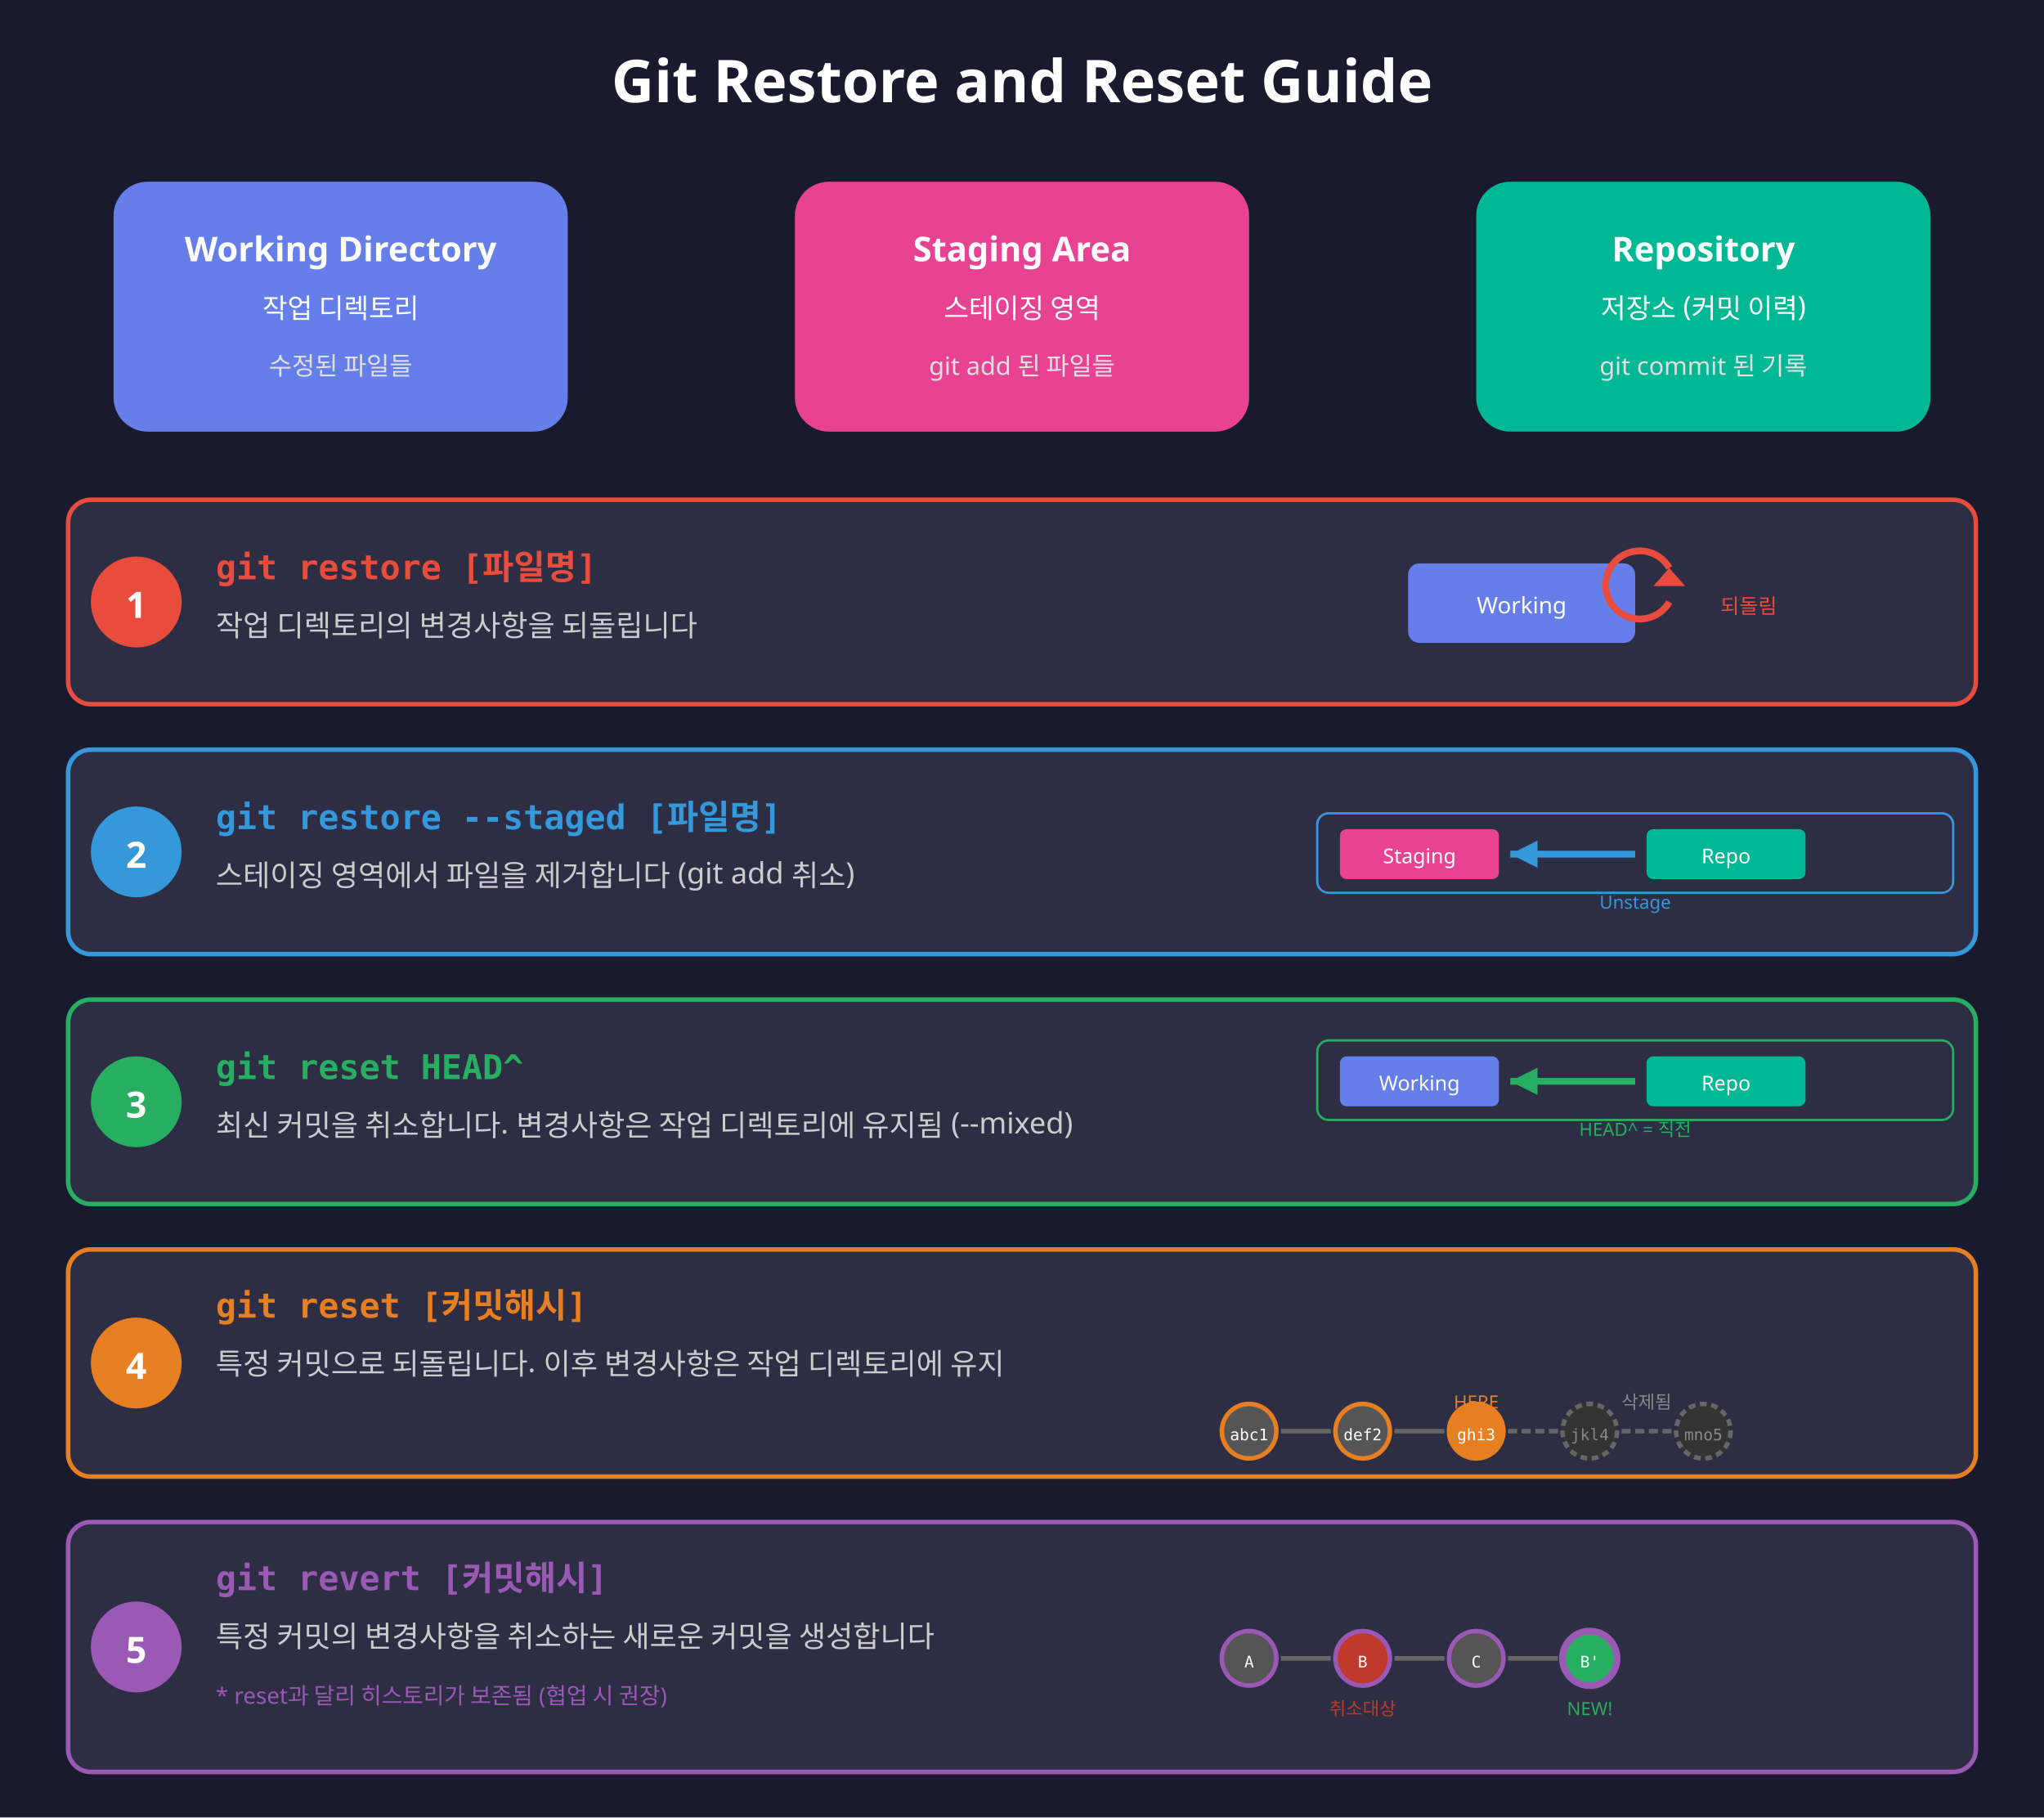
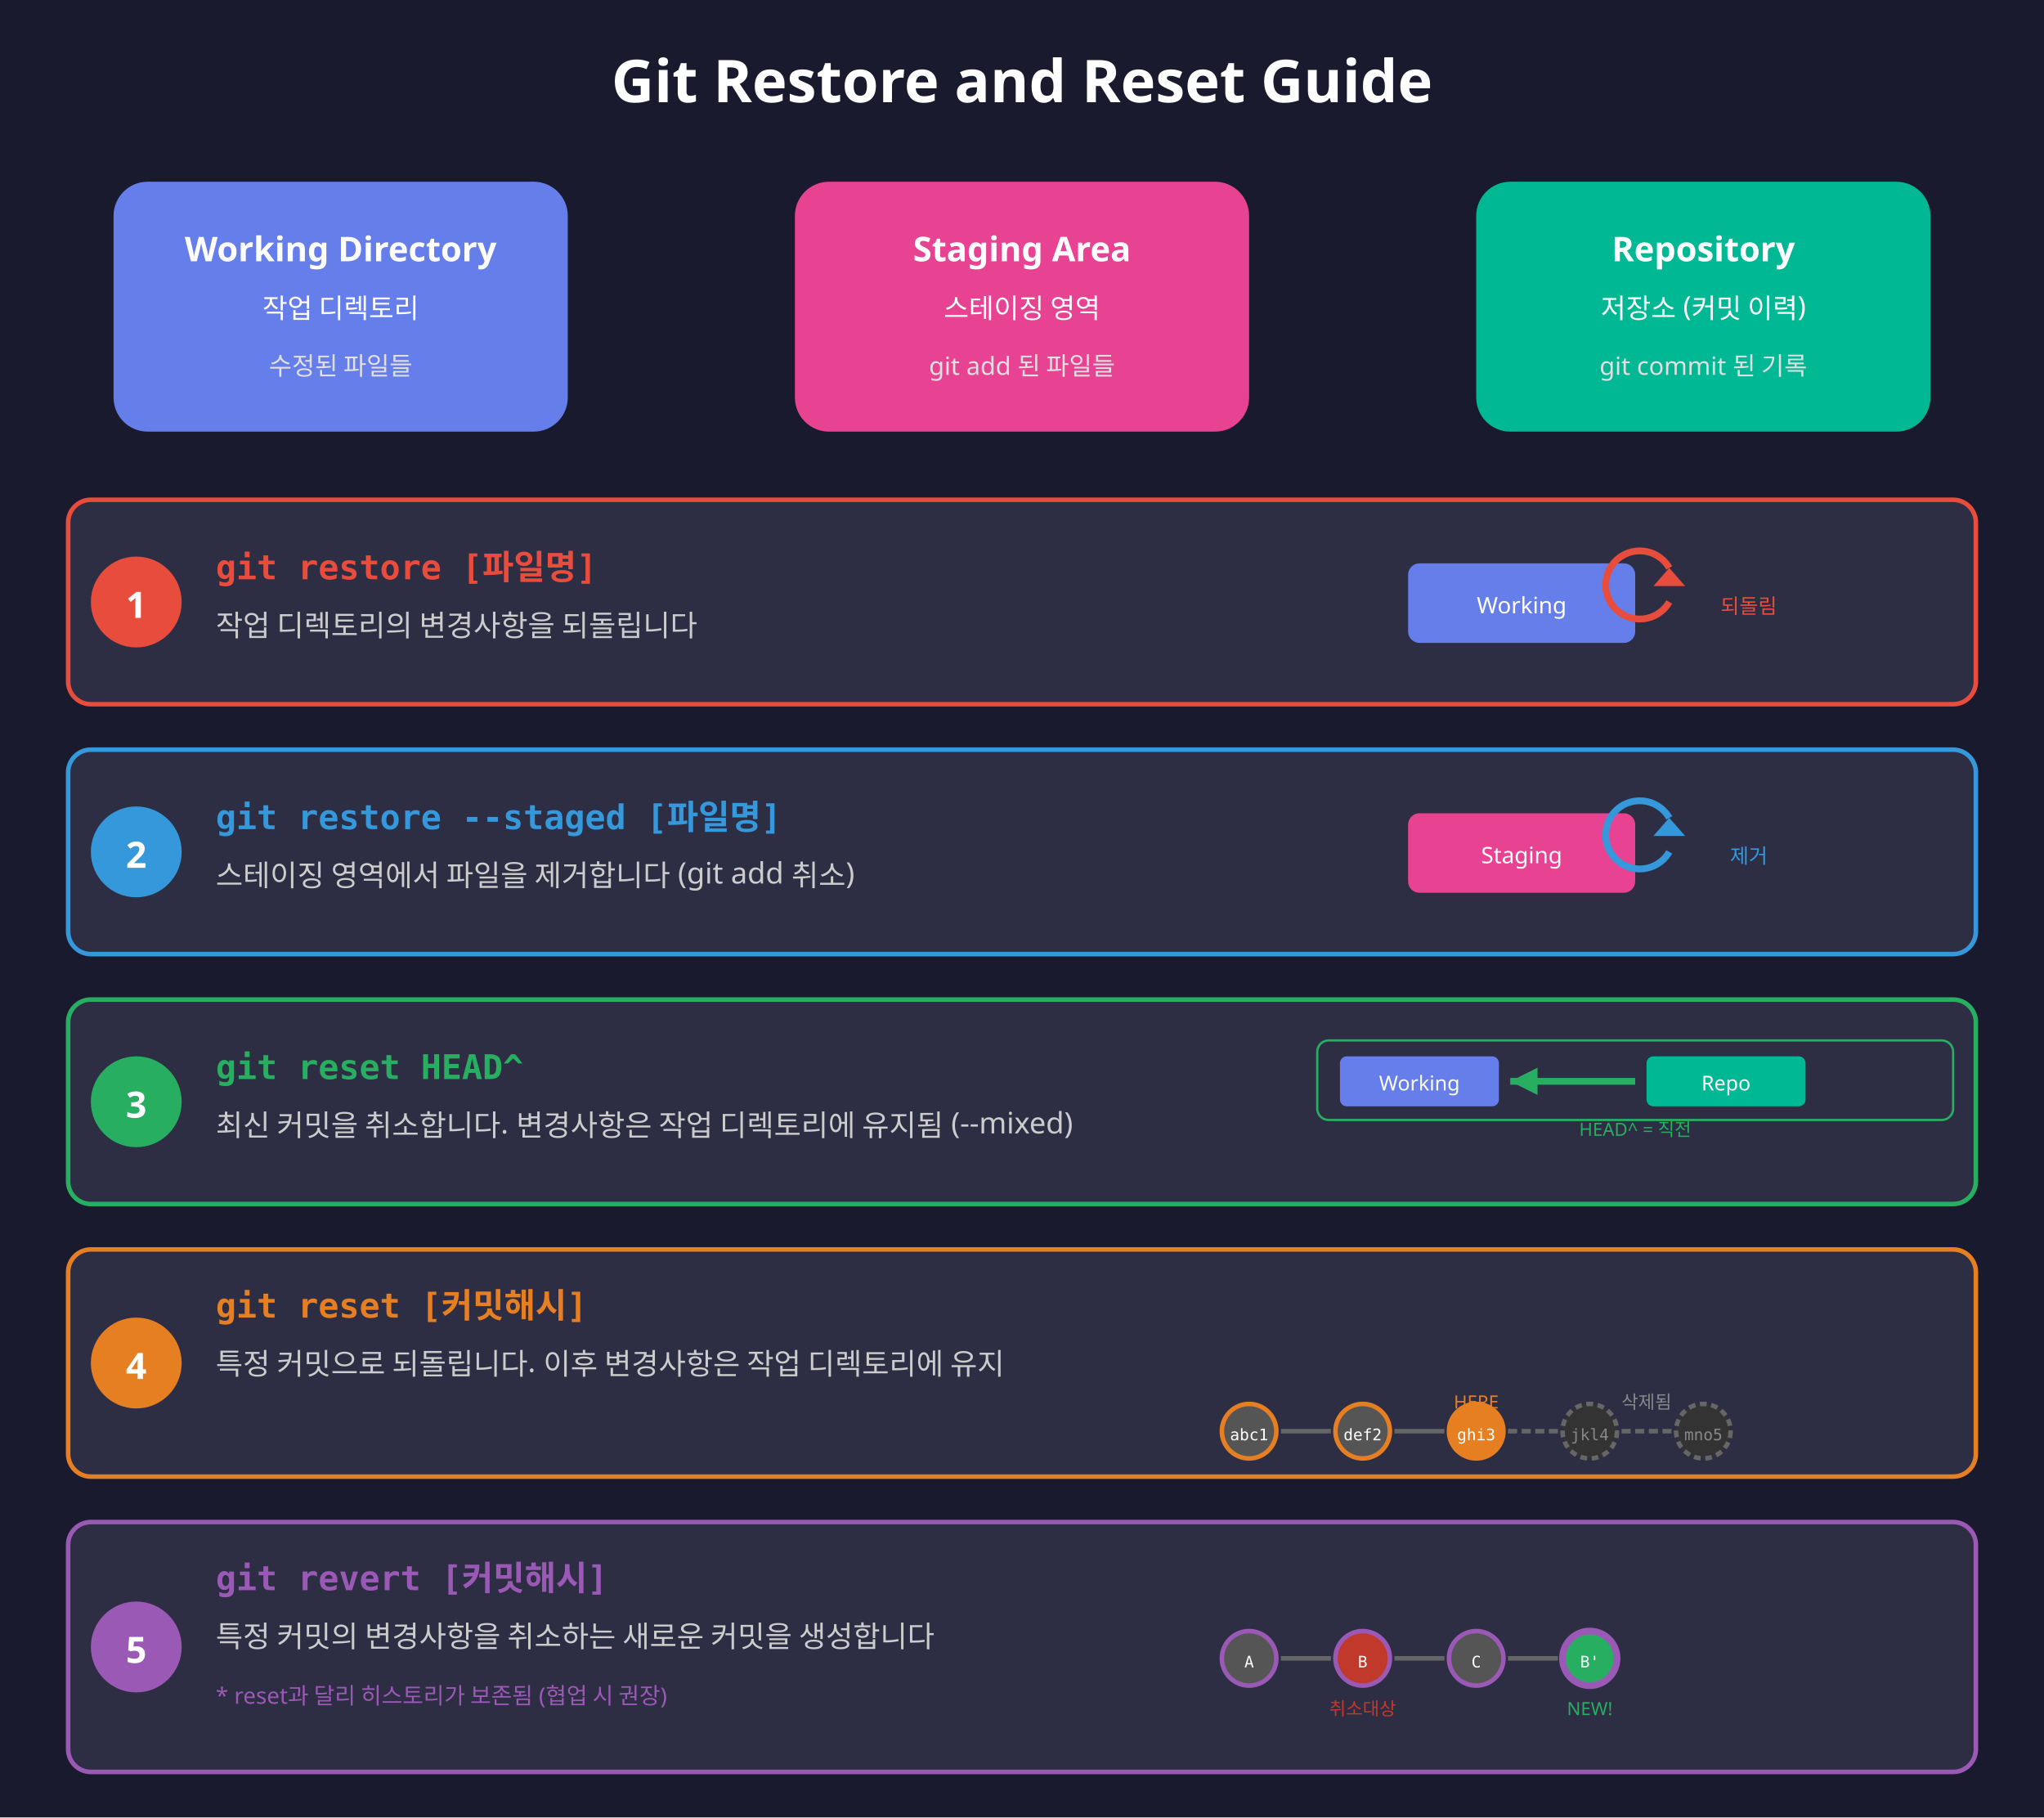
<svg xmlns="http://www.w3.org/2000/svg" viewBox="0 0 900 800" width="900" height="800">
  <rect width="900" height="800" fill="#1a1a2e" />
  <text x="450" y="45" text-anchor="middle" font-family="sans-serif" font-size="26" font-weight="bold" fill="#ffffff">Git Restore and Reset Guide</text>
  <rect x="50" y="80" width="200" height="110" rx="15" fill="#667eea" />
  <text x="150" y="115" text-anchor="middle" font-family="sans-serif" font-size="15" font-weight="bold" fill="#ffffff">Working Directory</text>
  <text x="150" y="140" text-anchor="middle" font-family="sans-serif" font-size="12" fill="#ffffff">작업 디렉토리</text>
  <text x="150" y="165" text-anchor="middle" font-family="sans-serif" font-size="11" fill="#e0e0e0">수정된 파일들</text>
  <rect x="350" y="80" width="200" height="110" rx="15" fill="#e84393" />
  <text x="450" y="115" text-anchor="middle" font-family="sans-serif" font-size="15" font-weight="bold" fill="#ffffff">Staging Area</text>
  <text x="450" y="140" text-anchor="middle" font-family="sans-serif" font-size="12" fill="#ffffff">스테이징 영역</text>
  <text x="450" y="165" text-anchor="middle" font-family="sans-serif" font-size="11" fill="#e0e0e0">git add 된 파일들</text>
  <rect x="650" y="80" width="200" height="110" rx="15" fill="#00b894" />
  <text x="750" y="115" text-anchor="middle" font-family="sans-serif" font-size="15" font-weight="bold" fill="#ffffff">Repository</text>
  <text x="750" y="140" text-anchor="middle" font-family="sans-serif" font-size="12" fill="#ffffff">저장소 (커밋 이력)</text>
  <text x="750" y="165" text-anchor="middle" font-family="sans-serif" font-size="11" fill="#e0e0e0">git commit 된 기록</text>
  <rect x="30" y="220" width="840" height="90" rx="10" fill="#2d2d44" stroke="#e74c3c" stroke-width="2" />
  <circle cx="60" cy="265" r="20" fill="#e74c3c" />
  <text x="60" y="272" text-anchor="middle" font-family="sans-serif" font-size="16" font-weight="bold" fill="#ffffff">1</text>
  <text x="95" y="255" font-family="monospace" font-size="15" font-weight="bold" fill="#e74c3c">git restore [파일명]</text>
  <text x="95" y="280" font-family="sans-serif" font-size="13" fill="#cccccc">작업 디렉토리의 변경사항을 되돌립니다</text>
  <rect x="620" y="248" width="100" height="35" rx="5" fill="#667eea" />
  <text x="670" y="270" text-anchor="middle" font-family="sans-serif" font-size="10" fill="#ffffff">Working</text>
  <path d="M 735 265 A 15 15 0 1 1 735 250" stroke="#e74c3c" stroke-width="3" fill="none" />
  <polygon points="735,250 728,258 742,258" fill="#e74c3c" />
  <text x="770" y="270" text-anchor="middle" font-family="sans-serif" font-size="9" fill="#e74c3c">되돌림</text>
  <rect x="30" y="330" width="840" height="90" rx="10" fill="#2d2d44" stroke="#3498db" stroke-width="2" />
  <circle cx="60" cy="375" r="20" fill="#3498db" />
  <text x="60" y="382" text-anchor="middle" font-family="sans-serif" font-size="16" font-weight="bold" fill="#ffffff">2</text>
  <text x="95" y="365" font-family="monospace" font-size="15" font-weight="bold" fill="#3498db">git restore --staged [파일명]</text>
  <text x="95" y="390" font-family="sans-serif" font-size="13" fill="#cccccc">스테이징 영역에서 파일을 제거합니다 (git add 취소)</text>
-   <rect x="580" y="358" width="280" height="35" rx="5" fill="#2d2d44" stroke="#3498db" stroke-width="1" />
-   <rect x="590" y="365" width="70" height="22" rx="3" fill="#e84393" />
-   <text x="625" y="380" text-anchor="middle" font-family="sans-serif" font-size="9" fill="#ffffff">Staging</text>
-   <line x1="665" y1="376" x2="720" y2="376" stroke="#3498db" stroke-width="3" />
-   <polygon points="665,376 677,370 677,382" fill="#3498db" />
-   <rect x="725" y="365" width="70" height="22" rx="3" fill="#00b894" />
-   <text x="760" y="380" text-anchor="middle" font-family="sans-serif" font-size="9" fill="#ffffff">Repo</text>
-   <text x="720" y="400" text-anchor="middle" font-family="sans-serif" font-size="8" fill="#3498db">Unstage</text>
+   <rect x="620" y="358" width="100" height="35" rx="5" fill="#e84393" />
+   <text x="670" y="380" text-anchor="middle" font-family="sans-serif" font-size="10" fill="#ffffff">Staging</text>
+   <path d="M 735 375 A 15 15 0 1 1 735 360" stroke="#3498db" stroke-width="3" fill="none" />
+   <polygon points="735,360 728,368 742,368" fill="#3498db" />
+   <text x="770" y="380" text-anchor="middle" font-family="sans-serif" font-size="9" fill="#3498db">제거</text>
  <rect x="30" y="440" width="840" height="90" rx="10" fill="#2d2d44" stroke="#27ae60" stroke-width="2" />
  <circle cx="60" cy="485" r="20" fill="#27ae60" />
  <text x="60" y="492" text-anchor="middle" font-family="sans-serif" font-size="16" font-weight="bold" fill="#ffffff">3</text>
  <text x="95" y="475" font-family="monospace" font-size="15" font-weight="bold" fill="#27ae60">git reset HEAD^</text>
  <text x="95" y="500" font-family="sans-serif" font-size="13" fill="#cccccc">최신 커밋을 취소합니다. 변경사항은 작업 디렉토리에 유지됨 (--mixed)</text>
  <rect x="580" y="458" width="280" height="35" rx="5" fill="#2d2d44" stroke="#27ae60" stroke-width="1" />
  <rect x="590" y="465" width="70" height="22" rx="3" fill="#667eea" />
  <text x="625" y="480" text-anchor="middle" font-family="sans-serif" font-size="9" fill="#ffffff">Working</text>
  <line x1="665" y1="476" x2="720" y2="476" stroke="#27ae60" stroke-width="3" />
  <polygon points="665,476 677,470 677,482" fill="#27ae60" />
  <rect x="725" y="465" width="70" height="22" rx="3" fill="#00b894" />
  <text x="760" y="480" text-anchor="middle" font-family="sans-serif" font-size="9" fill="#ffffff">Repo</text>
  <text x="720" y="500" text-anchor="middle" font-family="sans-serif" font-size="8" fill="#27ae60">HEAD^ = 직전</text>
  <rect x="30" y="550" width="840" height="100" rx="10" fill="#2d2d44" stroke="#e67e22" stroke-width="2" />
  <circle cx="60" cy="600" r="20" fill="#e67e22" />
  <text x="60" y="607" text-anchor="middle" font-family="sans-serif" font-size="16" font-weight="bold" fill="#ffffff">4</text>
  <text x="95" y="580" font-family="monospace" font-size="15" font-weight="bold" fill="#e67e22">git reset [커밋해시]</text>
  <text x="95" y="605" font-family="sans-serif" font-size="13" fill="#cccccc">특정 커밋으로 되돌립니다. 이후 변경사항은 작업 디렉토리에 유지</text>
  <circle cx="550" cy="630" r="12" fill="#555555" stroke="#e67e22" stroke-width="2" />
  <text x="550" y="634" text-anchor="middle" font-family="monospace" font-size="7" fill="#ffffff">abc1</text>
  <line x1="564" y1="630" x2="586" y2="630" stroke="#666666" stroke-width="2" />
  <circle cx="600" cy="630" r="12" fill="#555555" stroke="#e67e22" stroke-width="2" />
  <text x="600" y="634" text-anchor="middle" font-family="monospace" font-size="7" fill="#ffffff">def2</text>
  <line x1="614" y1="630" x2="636" y2="630" stroke="#666666" stroke-width="2" />
  <circle cx="650" cy="630" r="12" fill="#e67e22" stroke="#e67e22" stroke-width="2" />
  <text x="650" y="634" text-anchor="middle" font-family="monospace" font-size="7" fill="#ffffff">ghi3</text>
  <text x="650" y="620" text-anchor="middle" font-family="sans-serif" font-size="8" fill="#e67e22">HERE</text>
  <line x1="664" y1="630" x2="686" y2="630" stroke="#666666" stroke-width="2" stroke-dasharray="4,2" />
  <circle cx="700" cy="630" r="12" fill="#333333" stroke="#666666" stroke-width="2" stroke-dasharray="3,2" />
  <text x="700" y="634" text-anchor="middle" font-family="monospace" font-size="7" fill="#888888">jkl4</text>
  <line x1="714" y1="630" x2="736" y2="630" stroke="#666666" stroke-width="2" stroke-dasharray="4,2" />
  <circle cx="750" cy="630" r="12" fill="#333333" stroke="#666666" stroke-width="2" stroke-dasharray="3,2" />
  <text x="750" y="634" text-anchor="middle" font-family="monospace" font-size="7" fill="#888888">mno5</text>
  <text x="725" y="620" text-anchor="middle" font-family="sans-serif" font-size="8" fill="#888888">삭제됨</text>
  <rect x="30" y="670" width="840" height="110" rx="10" fill="#2d2d44" stroke="#9b59b6" stroke-width="2" />
  <circle cx="60" cy="725" r="20" fill="#9b59b6" />
  <text x="60" y="732" text-anchor="middle" font-family="sans-serif" font-size="16" font-weight="bold" fill="#ffffff">5</text>
  <text x="95" y="700" font-family="monospace" font-size="15" font-weight="bold" fill="#9b59b6">git revert [커밋해시]</text>
  <text x="95" y="725" font-family="sans-serif" font-size="13" fill="#cccccc">특정 커밋의 변경사항을 취소하는 새로운 커밋을 생성합니다</text>
  <text x="95" y="750" font-family="sans-serif" font-size="10" fill="#9b59b6">* reset과 달리 히스토리가 보존됨 (협업 시 권장)</text>
  <circle cx="550" cy="730" r="12" fill="#555555" stroke="#9b59b6" stroke-width="2" />
  <text x="550" y="734" text-anchor="middle" font-family="monospace" font-size="7" fill="#ffffff">A</text>
  <line x1="564" y1="730" x2="586" y2="730" stroke="#666666" stroke-width="2" />
  <circle cx="600" cy="730" r="12" fill="#c0392b" stroke="#9b59b6" stroke-width="2" />
  <text x="600" y="734" text-anchor="middle" font-family="monospace" font-size="7" fill="#ffffff">B</text>
  <text x="600" y="755" text-anchor="middle" font-family="sans-serif" font-size="8" fill="#c0392b">취소대상</text>
  <line x1="614" y1="730" x2="636" y2="730" stroke="#666666" stroke-width="2" />
  <circle cx="650" cy="730" r="12" fill="#555555" stroke="#9b59b6" stroke-width="2" />
  <text x="650" y="734" text-anchor="middle" font-family="monospace" font-size="7" fill="#ffffff">C</text>
  <line x1="664" y1="730" x2="686" y2="730" stroke="#666666" stroke-width="2" />
  <circle cx="700" cy="730" r="12" fill="#27ae60" stroke="#9b59b6" stroke-width="3" />
  <text x="700" y="734" text-anchor="middle" font-family="monospace" font-size="7" fill="#ffffff">B'</text>
  <text x="700" y="755" text-anchor="middle" font-family="sans-serif" font-size="8" fill="#27ae60">NEW!</text>
</svg>
